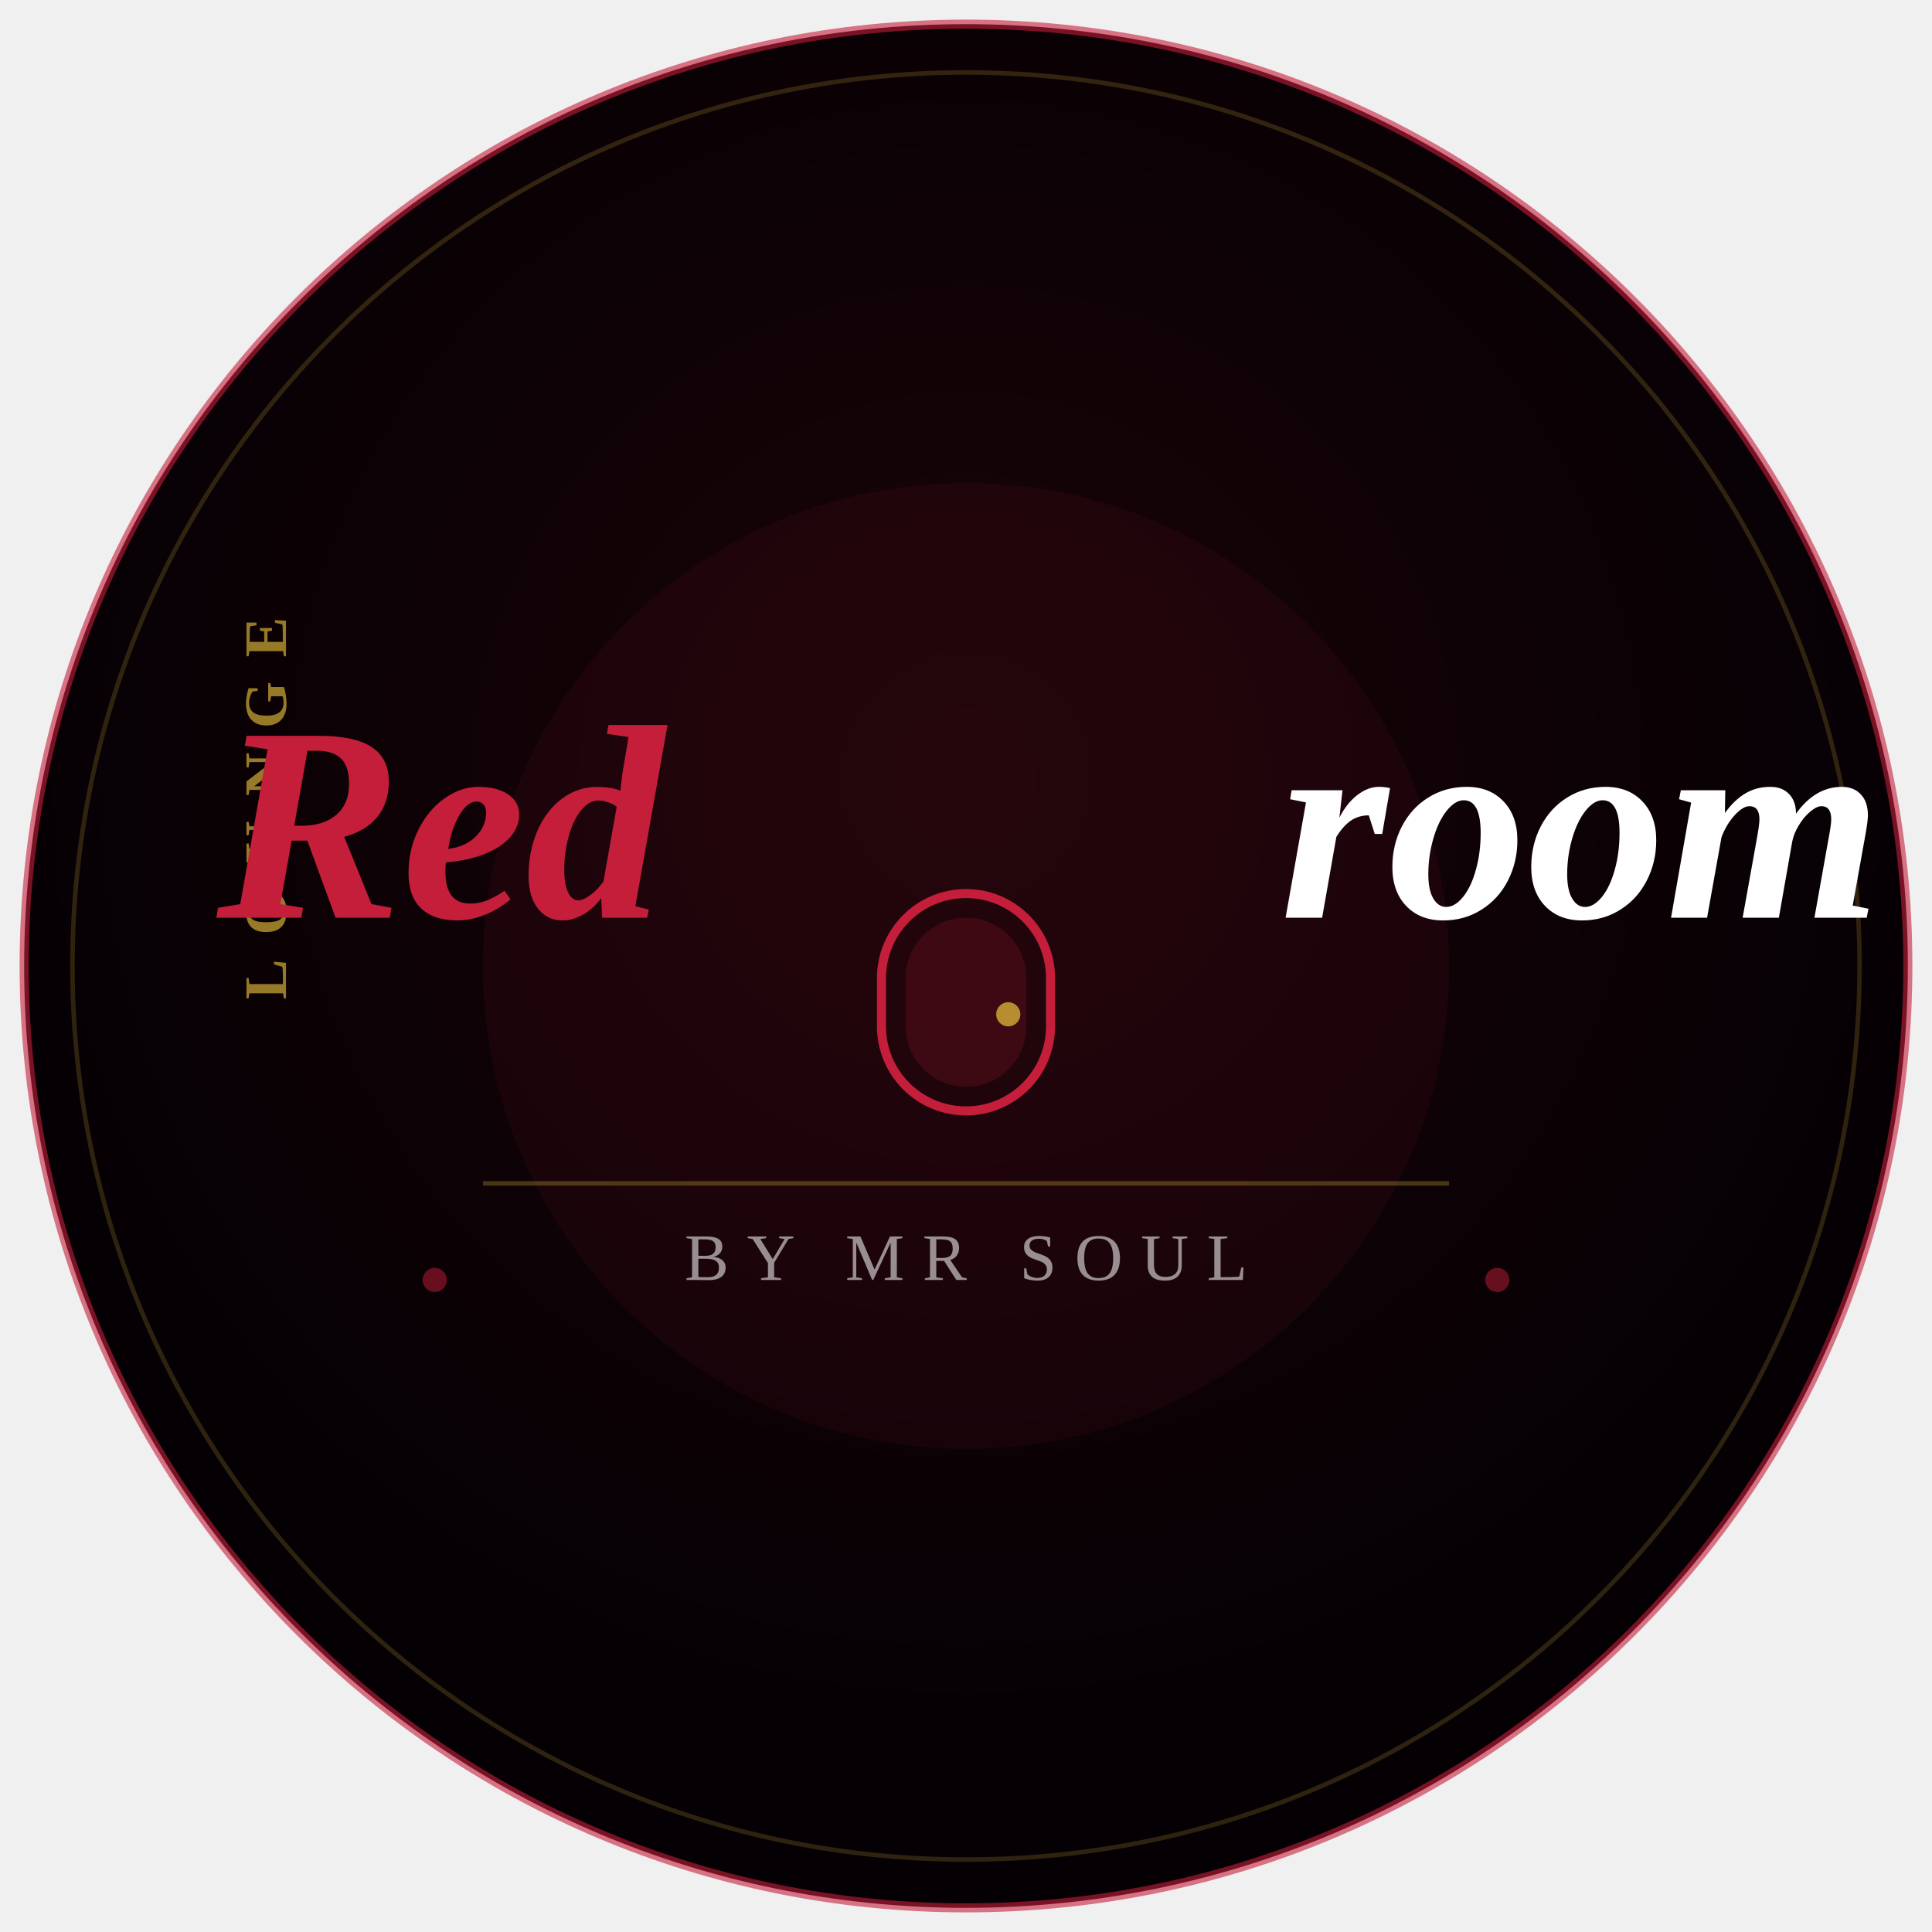
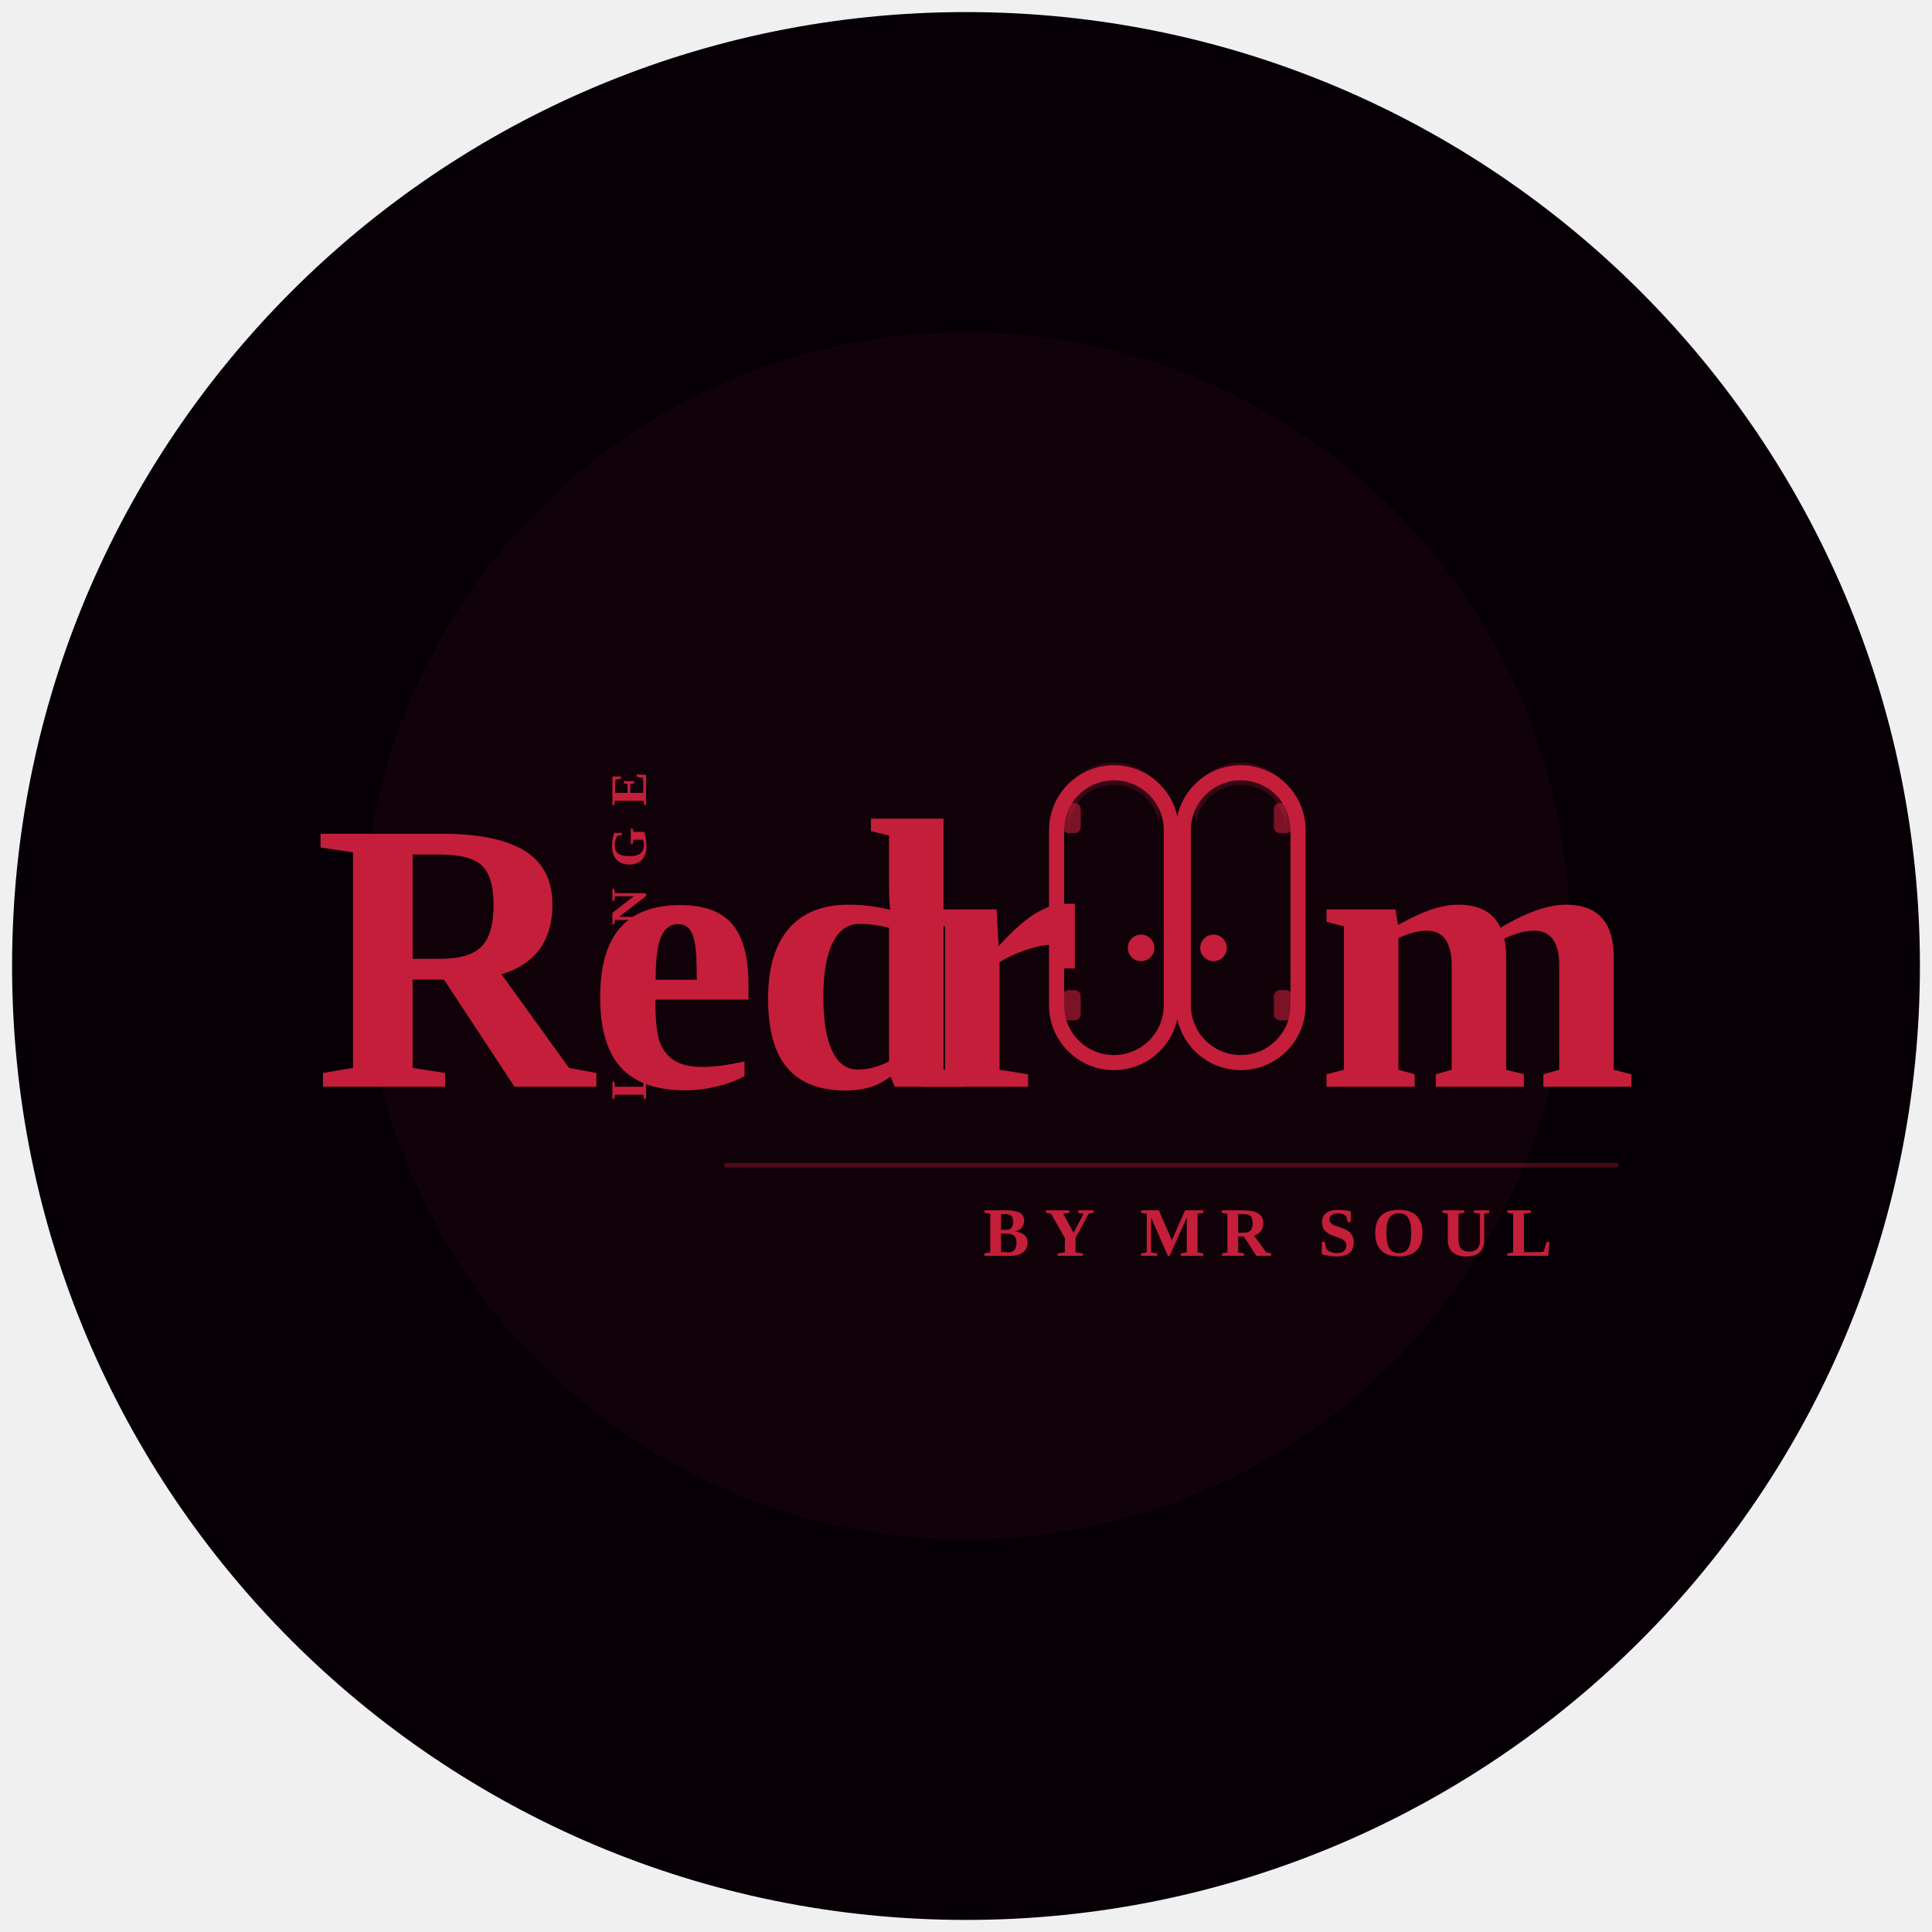
- <svg xmlns="http://www.w3.org/2000/svg" viewBox="0 0 320 320" width="320" height="320">
-   <defs>
-     <radialGradient id="bg-grad" cx="50%" cy="40%" r="55%">
-       <stop offset="0%" stop-color="#1A0408" />
-       <stop offset="100%" stop-color="#040004" />
-     </radialGradient>
-   </defs>
-   <circle cx="160" cy="160" r="156" fill="url(#bg-grad)" />
-   <circle cx="160" cy="160" r="156" fill="none" stroke="#C41E3A" stroke-width="1.5" opacity="0.6" />
-   <circle cx="160" cy="160" r="148" fill="none" stroke="rgba(212,175,55,0.2)" stroke-width="0.75" />
-   <circle cx="160" cy="160" r="80" fill="rgba(196,30,58,0.07)" />
-   <text x="44" y="160" font-family="Georgia, 'Times New Roman', serif" font-size="10" font-weight="700" fill="rgba(212,175,55,0.7)" text-anchor="middle" letter-spacing="4" writing-mode="tb" transform="rotate(180 44 160)">LOUNGE</text>
-   <g transform="translate(160, 148)">
-     <rect x="-14" y="0" width="28" height="36" rx="14" fill="none" stroke="#C41E3A" stroke-width="1.5" />
-     <rect x="-10" y="4" width="20" height="28" rx="10" fill="rgba(196,30,58,0.18)" />
-     <circle cx="7" cy="20" r="2" fill="#D4AF37" opacity="0.8" />
+ <svg xmlns="http://www.w3.org/2000/svg" viewBox="0 0 320 320">
+   <circle cx="160" cy="160" r="158" fill="#060006" />
+   <circle cx="160" cy="155" r="100" fill="rgba(196,30,58,0.06)" />
+   <text x="52" y="180" font-family="Georgia, 'Times New Roman', serif" font-size="64" font-weight="900" fill="#C41E3A" letter-spacing="-1">Red</text>
+   <text x="151" y="180" font-family="Georgia, 'Times New Roman', serif" font-size="64" font-weight="900" fill="#C41E3A" letter-spacing="-1">r</text>
+   <g transform="translate(175, 128)">
+     <rect x="0" y="0" width="19" height="48" rx="9.5" fill="none" stroke="#C41E3A" stroke-width="2.5" />
+     <path d="M2,9.5 A7.5,7.5 0 0,1 17,9.5 L17,2 A9.5,9.5 0 0,0 2,2 Z" fill="#C41E3A" opacity="0.2" />
+     <circle cx="14" cy="29" r="2.2" fill="#C41E3A" />
+     <rect x="1" y="5" width="3" height="5" rx="1" fill="#C41E3A" opacity="0.6" />
+     <rect x="1" y="36" width="3" height="5" rx="1" fill="#C41E3A" opacity="0.6" />
  </g>
-   <text x="110" y="152" font-family="Georgia, 'Times New Roman', serif" font-size="46" font-weight="700" font-style="italic" fill="#C41E3A" text-anchor="end" dominant-baseline="auto">Red</text>
-   <text x="212" y="152" font-family="Georgia, 'Times New Roman', serif" font-size="46" font-weight="700" font-style="italic" fill="white" text-anchor="start" dominant-baseline="auto">room</text>
-   <line x1="80" y1="196" x2="240" y2="196" stroke="rgba(212,175,55,0.3)" stroke-width="0.75" />
-   <text x="160" y="212" font-family="Georgia, 'Times New Roman', serif" font-size="11" fill="rgba(255,255,255,0.55)" text-anchor="middle" letter-spacing="3">BY MR SOUL</text>
-   <circle cx="72" cy="212" r="2" fill="#C41E3A" opacity="0.5" />
-   <circle cx="248" cy="212" r="2" fill="#C41E3A" opacity="0.5" />
+   <g transform="translate(196, 128)">
+     <rect x="0" y="0" width="19" height="48" rx="9.5" fill="none" stroke="#C41E3A" stroke-width="2.5" />
+     <path d="M2,9.5 A7.5,7.5 0 0,1 17,9.5 L17,2 A9.5,9.5 0 0,0 2,2 Z" fill="#C41E3A" opacity="0.2" />
+     <circle cx="5" cy="29" r="2.2" fill="#C41E3A" />
+     <rect x="15" y="5" width="3" height="5" rx="1" fill="#C41E3A" opacity="0.6" />
+     <rect x="15" y="36" width="3" height="5" rx="1" fill="#C41E3A" opacity="0.6" />
+   </g>
+   <text x="218" y="180" font-family="Georgia, 'Times New Roman', serif" font-size="64" font-weight="900" fill="#C41E3A" letter-spacing="-1">m</text>
+   <text x="92" y="170" font-family="Georgia, 'Times New Roman', serif" font-size="8.5" font-weight="700" fill="#C41E3A" letter-spacing="3.5" text-anchor="middle" transform="rotate(-90, 92, 155)">LOUNGE</text>
+   <line x1="120" y1="193" x2="268" y2="193" stroke="rgba(196,30,58,0.35)" stroke-width="0.75" />
+   <text x="210" y="208" font-family="Georgia, 'Times New Roman', serif" font-size="11.5" font-weight="700" fill="#C41E3A" text-anchor="middle" letter-spacing="2.5">BY MR SOUL</text>
</svg>
